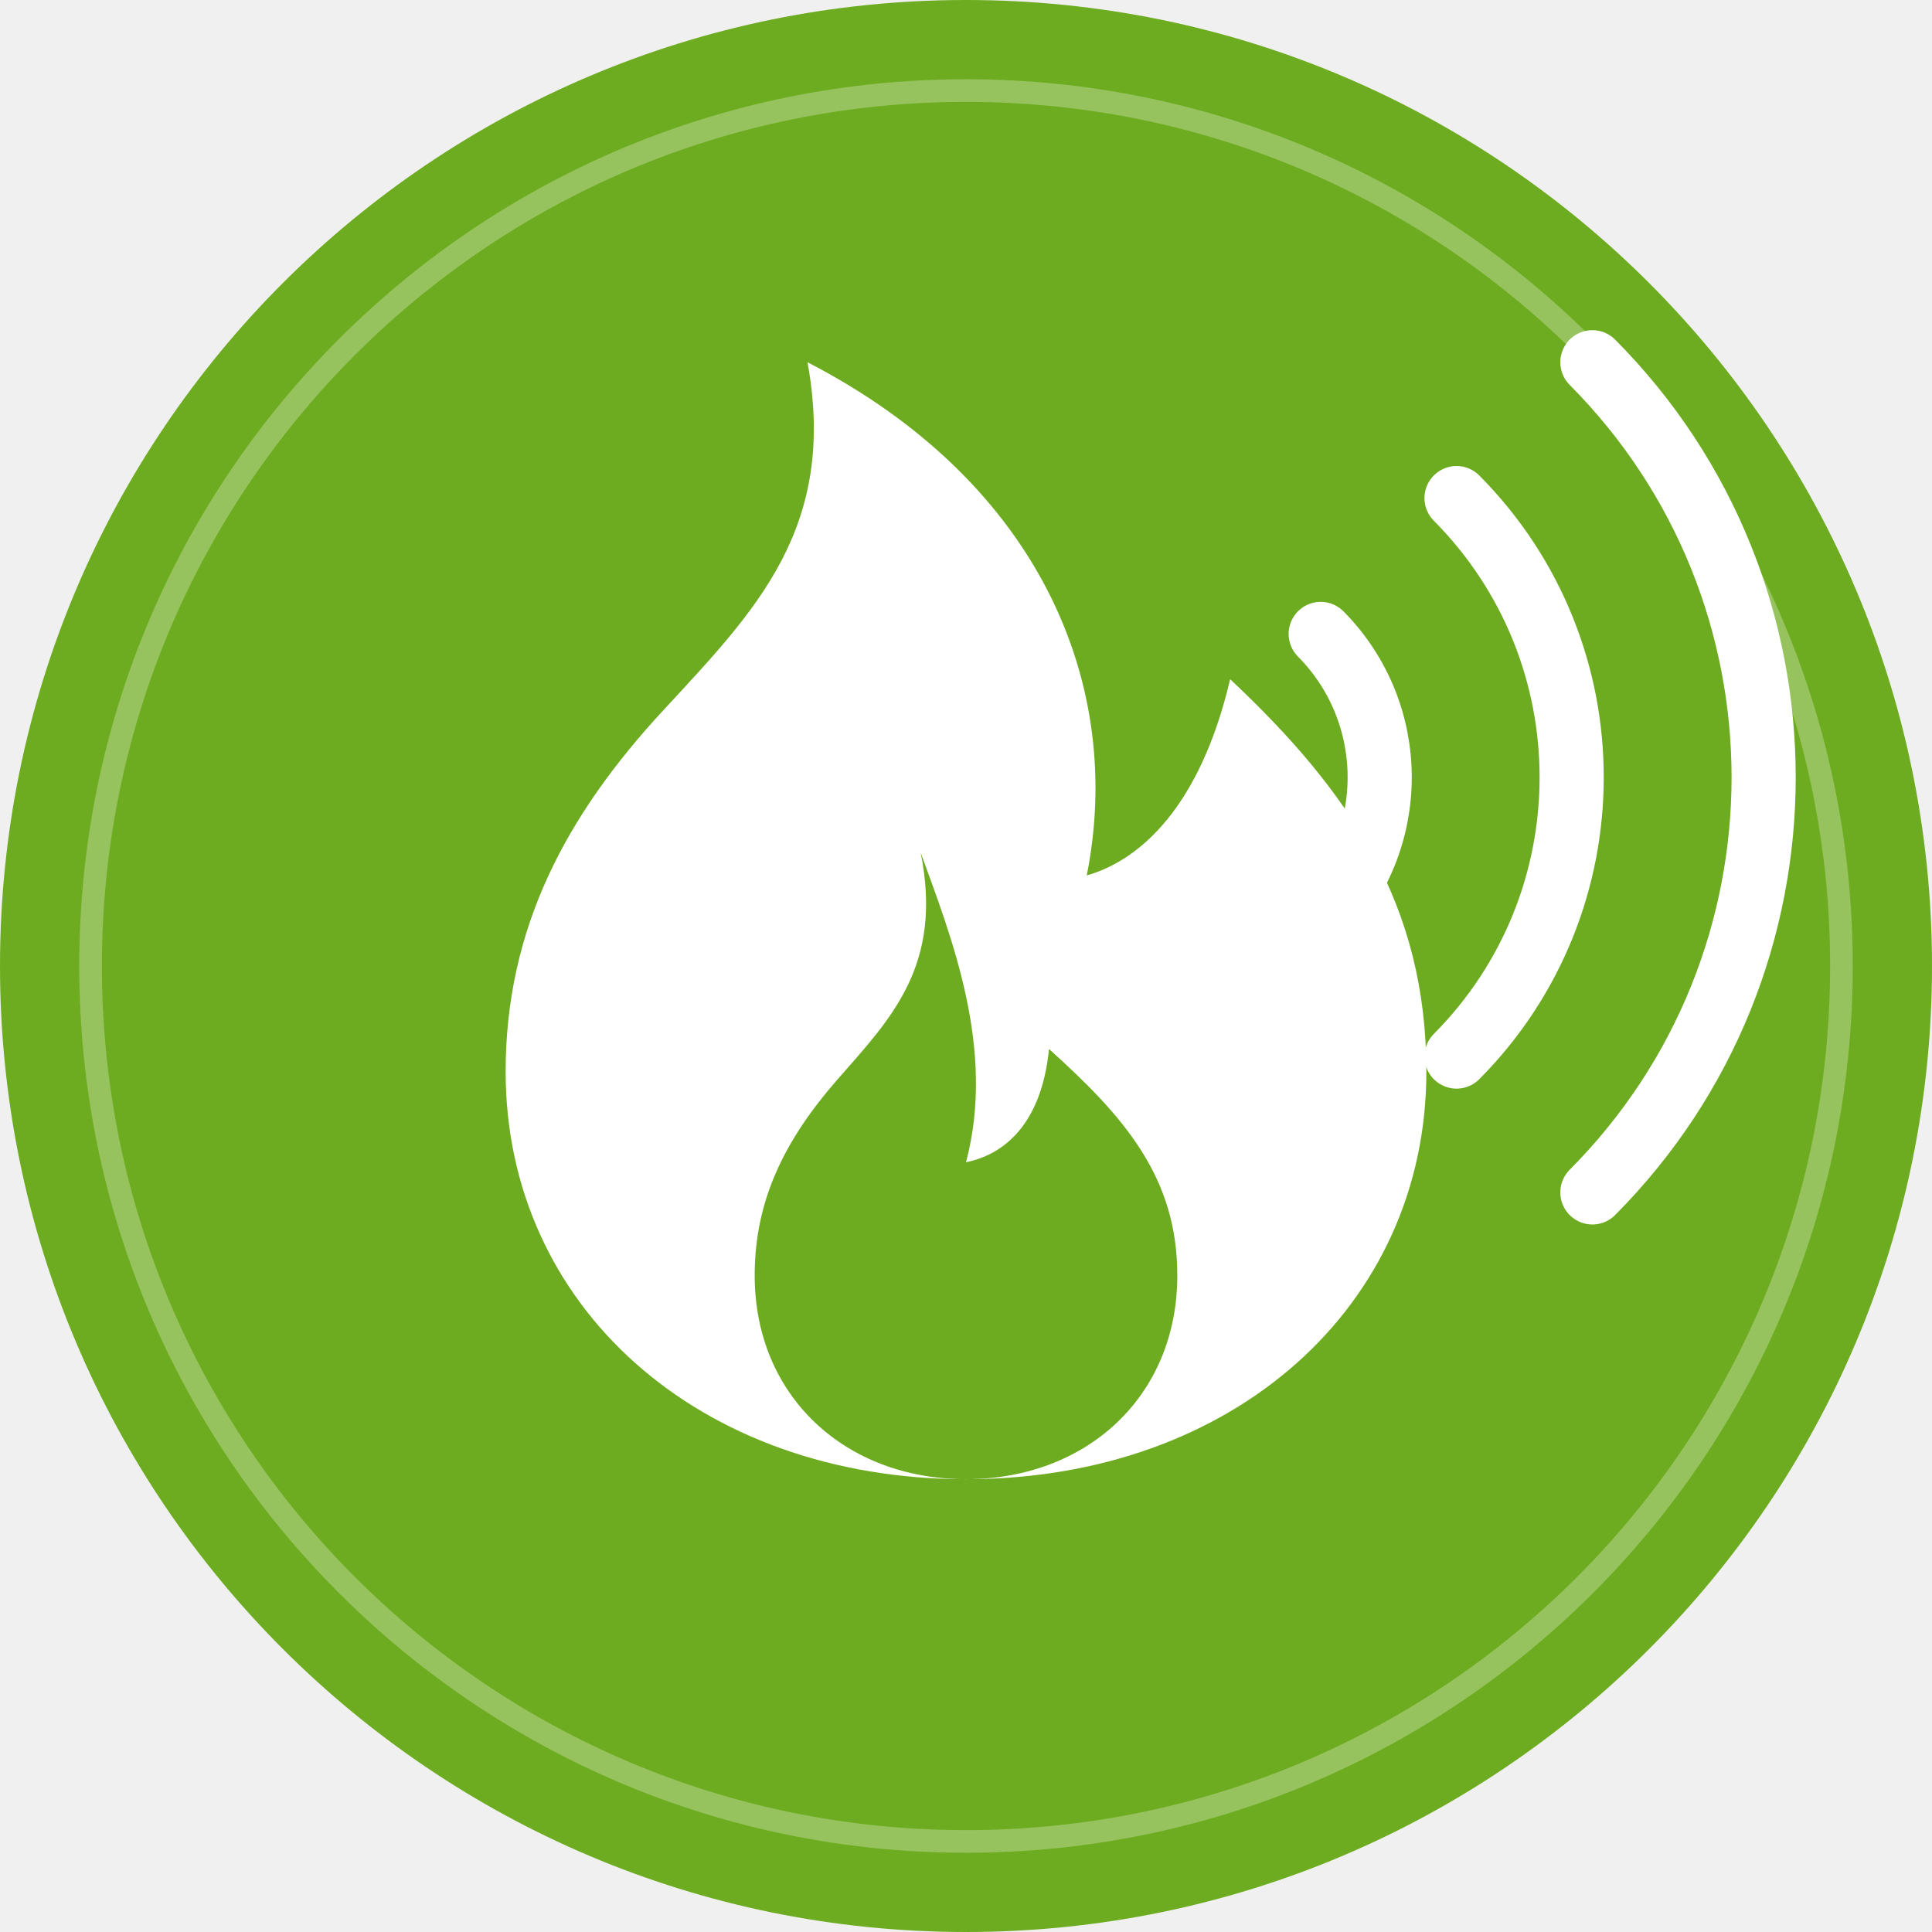
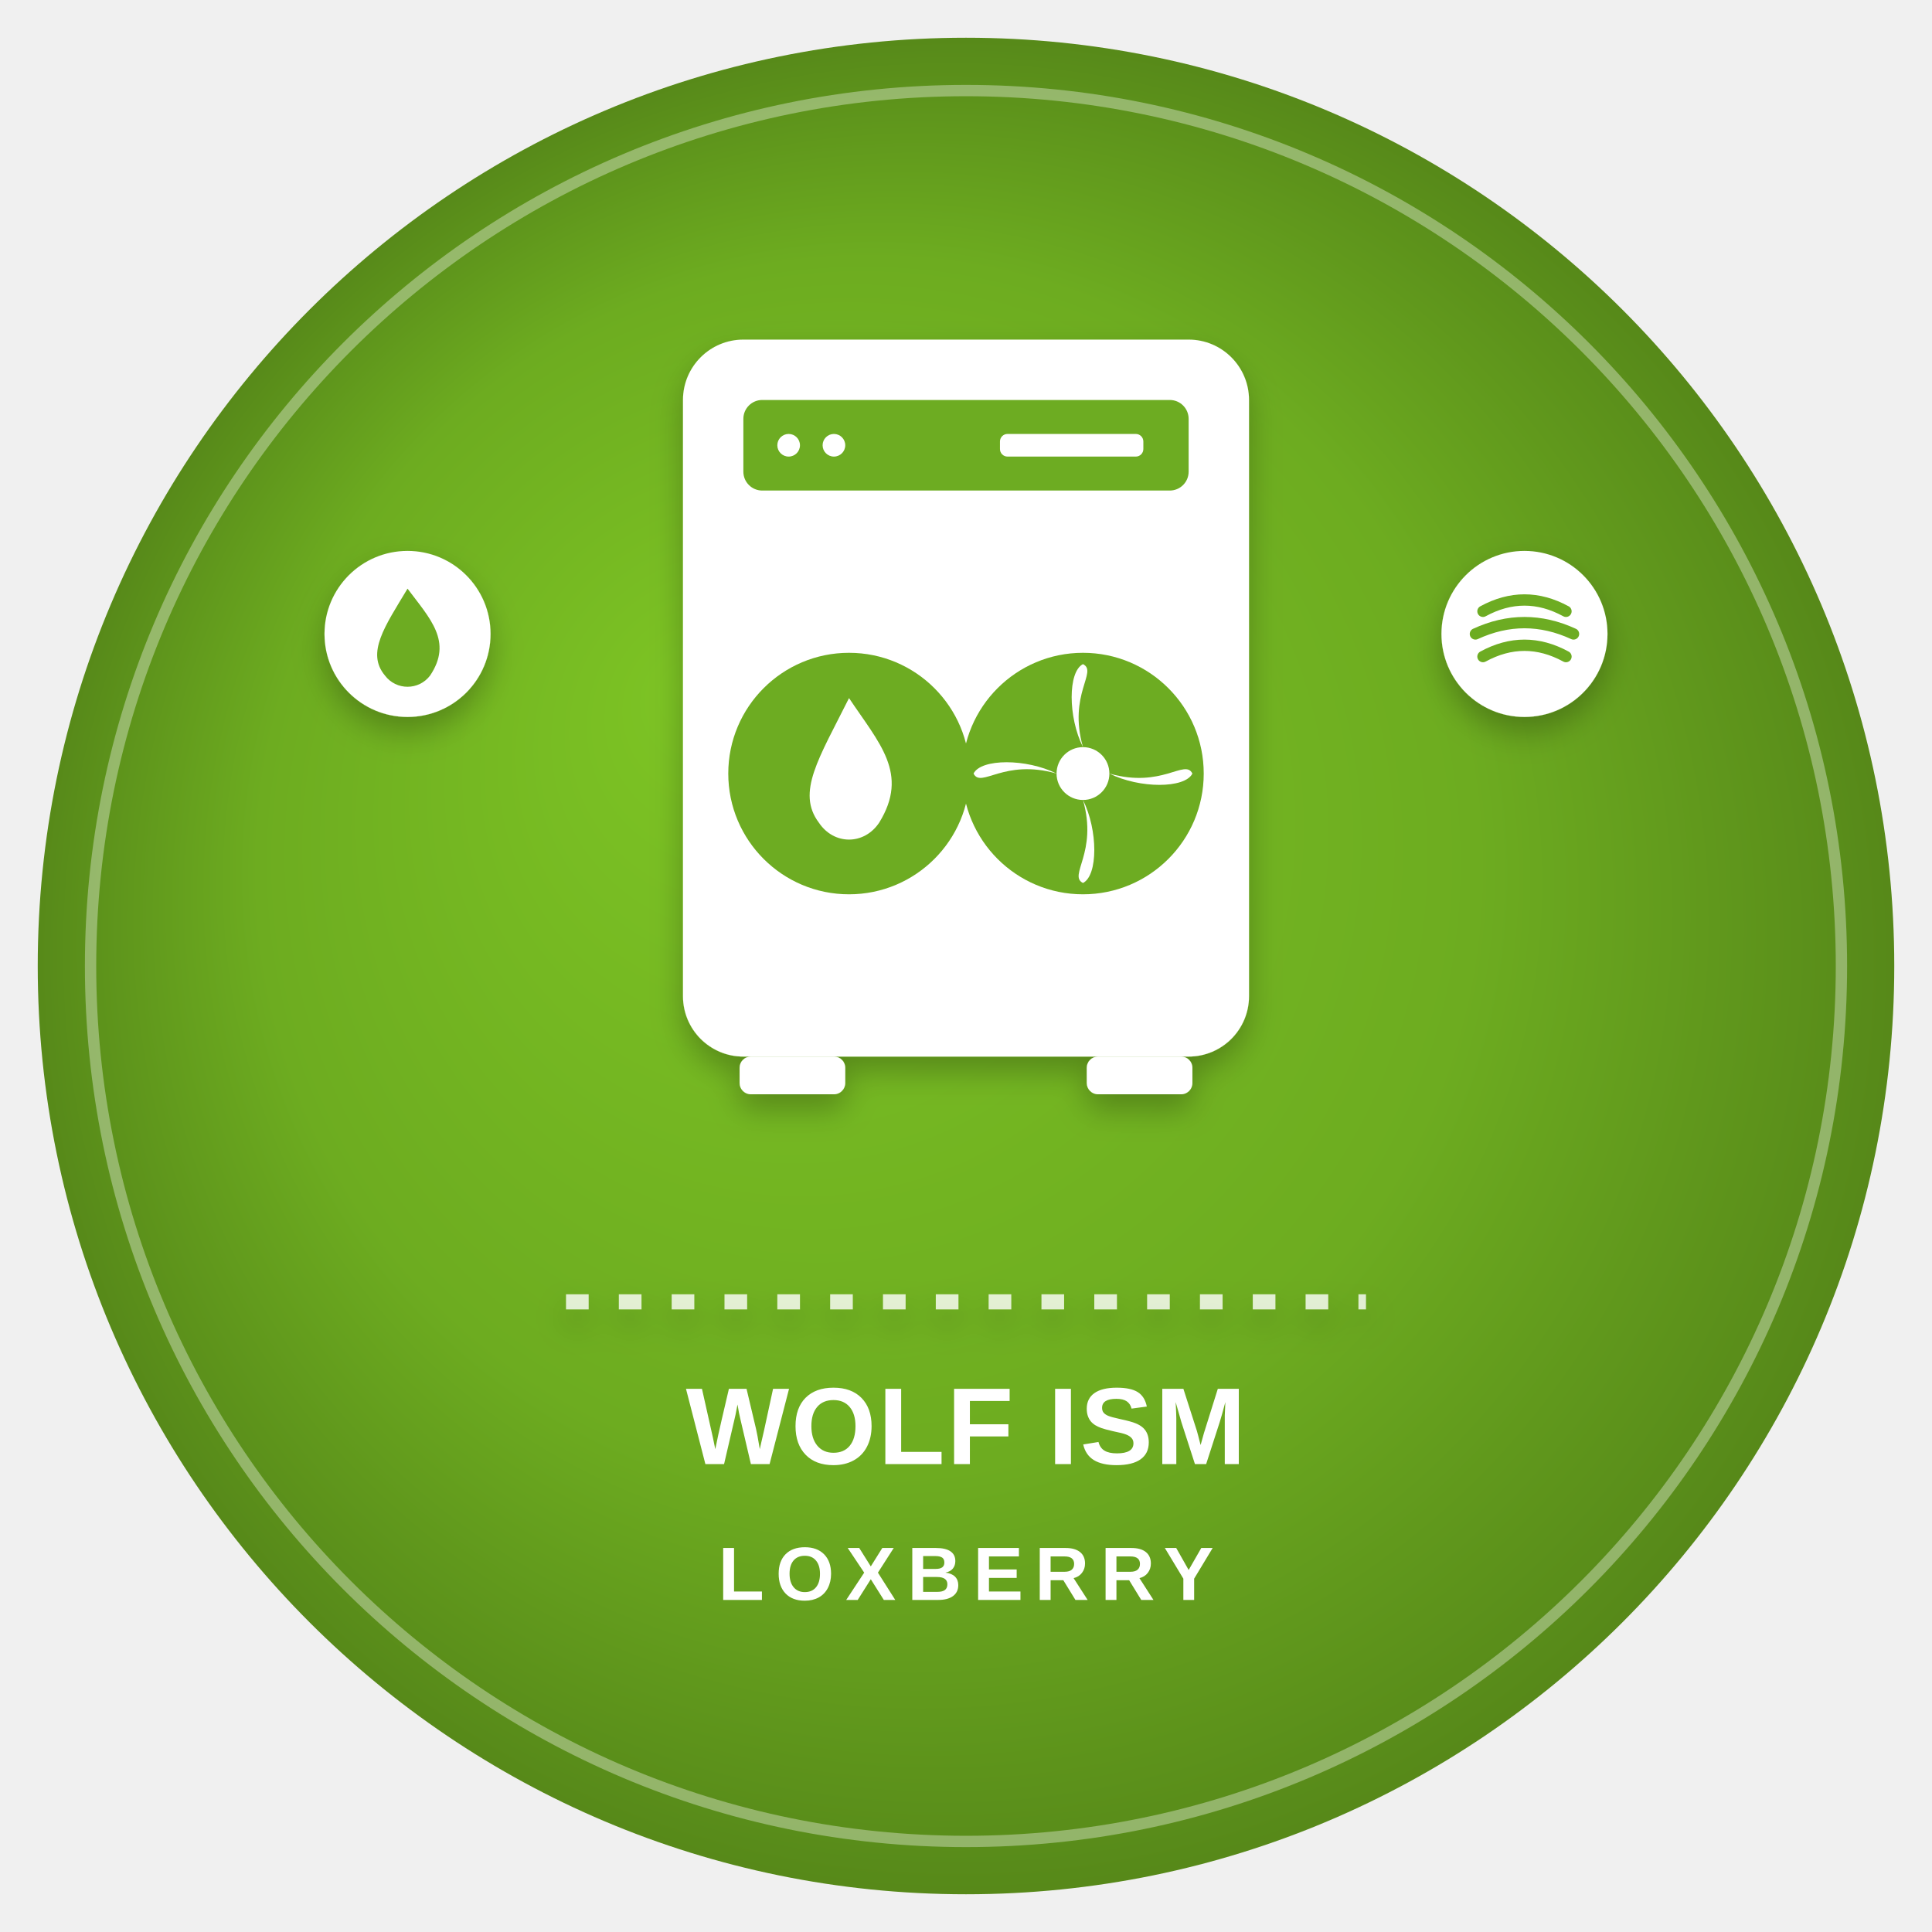
- <svg xmlns="http://www.w3.org/2000/svg" viewBox="0 0 512 512" width="512" height="512">
-   <circle cx="256" cy="256" r="256" fill="#6dac20" />
-   <circle cx="256" cy="256" r="232" fill="none" stroke="#ffffff" stroke-opacity="0.28" stroke-width="6" />
-   <path fill="#ffffff" d="     M 214 96     c 8 44 -14 66 -38 92     c -26 28 -42 58 -42 96     c 0 62 51 108 122 108     c 71 0 122 -46 122 -108     c 0 -44 -20 -74 -52 -104     c -8 34 -24 48 -38 52     c 10 -50 -12 -104 -74 -136     z" />
-   <path fill="#6dac20" d="     M 244 226     c 6 30 -8 44 -22 60     c -14 16 -22 32 -22 52     c 0 32 24 54 56 54     c 32 0 56 -22 56 -54     c 0 -26 -14 -42 -34 -60     c -2 20 -12 28 -22 30     c 8 -30 -4 -60 -12 -82     z" />
-   <g fill="none" stroke="#ffffff" stroke-width="17" stroke-linecap="round">
-     <path d="M 350 168 a 54 54 0 0 1 0 76" />
-     <path d="M 386 132 a 105 105 0 0 1 0 148" />
-     <path d="M 422  96 a 156 156 0 0 1 0 220" />
+ <svg xmlns="http://www.w3.org/2000/svg" width="512" height="512" viewBox="0 0 512 512" version="1.1">
+   <defs>
+     <radialGradient id="bg-grad" cx="50%" cy="50%" r="50%" fx="35%" fy="35%">
+       <stop offset="0%" stop-color="#7dc424" />
+       <stop offset="65%" stop-color="#6dac20" />
+       <stop offset="100%" stop-color="#568819" />
+     </radialGradient>
+     <filter id="shadow" x="-10%" y="-10%" width="120%" height="120%">
+       <feDropShadow dx="0" dy="4" stdDeviation="4" flood-color="#000000" flood-opacity="0.25" />
+     </filter>
+   </defs>
+   <circle cx="256" cy="256" r="246" fill="url(#bg-grad)" />
+   <circle cx="256" cy="256" r="232" fill="none" stroke="#ffffff" stroke-opacity="0.35" stroke-width="3" />
+   <g filter="url(#shadow)" fill="#ffffff">
+     <rect x="181" y="90" width="150" height="190" rx="16" fill="#ffffff" />
+     <rect x="197" y="106" width="118" height="24" rx="5" fill="#6dac20" />
+     <circle cx="209" cy="118" r="3" fill="#ffffff" />
+     <circle cx="221" cy="118" r="3" fill="#ffffff" />
+     <rect x="265" y="115" width="38" height="6" rx="2" fill="#ffffff" />
+     <circle cx="225" cy="205" r="32" fill="#6dac20" />
+     <path d="M 225 185 C 233 197 241 205 233 218 C 229 224 221 224 217 218 C 211 210 217 201 225 185 Z" fill="#ffffff" />
+     <circle cx="287" cy="205" r="32" fill="#6dac20" />
+     <circle cx="287" cy="205" r="7" fill="#ffffff" />
+     <path d="M 287 198 C 283 184 291 178 287 176 C 283 178 283 190 287 198 Z" fill="#ffffff" />
+     <path d="M 287 212 C 291 226 283 232 287 234 C 291 232 291 220 287 212 Z" fill="#ffffff" />
+     <path d="M 280 205 C 266 201 260 209 258 205 C 260 201 272 201 280 205 Z" fill="#ffffff" />
+     <path d="M 294 205 C 308 209 314 201 316 205 C 314 209 302 209 294 205 Z" fill="#ffffff" />
+     <rect x="196" y="280" width="28" height="10" rx="3" fill="#ffffff" />
+     <rect x="288" y="280" width="28" height="10" rx="3" fill="#ffffff" />
+     <g transform="translate(108, 168)">
+       <circle cx="0" cy="0" r="22" fill="#ffffff" />
+       <path d="M 0 -12 C 6 -4 12 2 6 11 C 3 15 -3 15 -6 11 C -11 5 -6 -2 0 -12 Z" fill="#6dac20" />
+     </g>
+     <g transform="translate(404, 168)">
+       <circle cx="0" cy="0" r="22" fill="#ffffff" />
+       <path d="M -11 -6 Q 0 -12 11 -6 M -13 0 Q 0 -6 13 0 M -11 6 Q 0 0 11 6" fill="none" stroke="#6dac20" stroke-width="3" stroke-linecap="round" />
+     </g>
+     <path d="M 150 345 L 362 345" stroke="#ffffff" stroke-width="4" stroke-dasharray="6 8" opacity="0.8" />
  </g>
+   <text x="256" y="388" text-anchor="middle" fill="#ffffff" font-family="Arial, sans-serif" font-weight="900" font-size="29" letter-spacing="0.5">WOLF ISM</text>
+   <text x="256" y="424" text-anchor="middle" fill="#ffffff" font-family="Arial, sans-serif" font-weight="bold" font-size="20" letter-spacing="3">LOXBERRY</text>
</svg>
